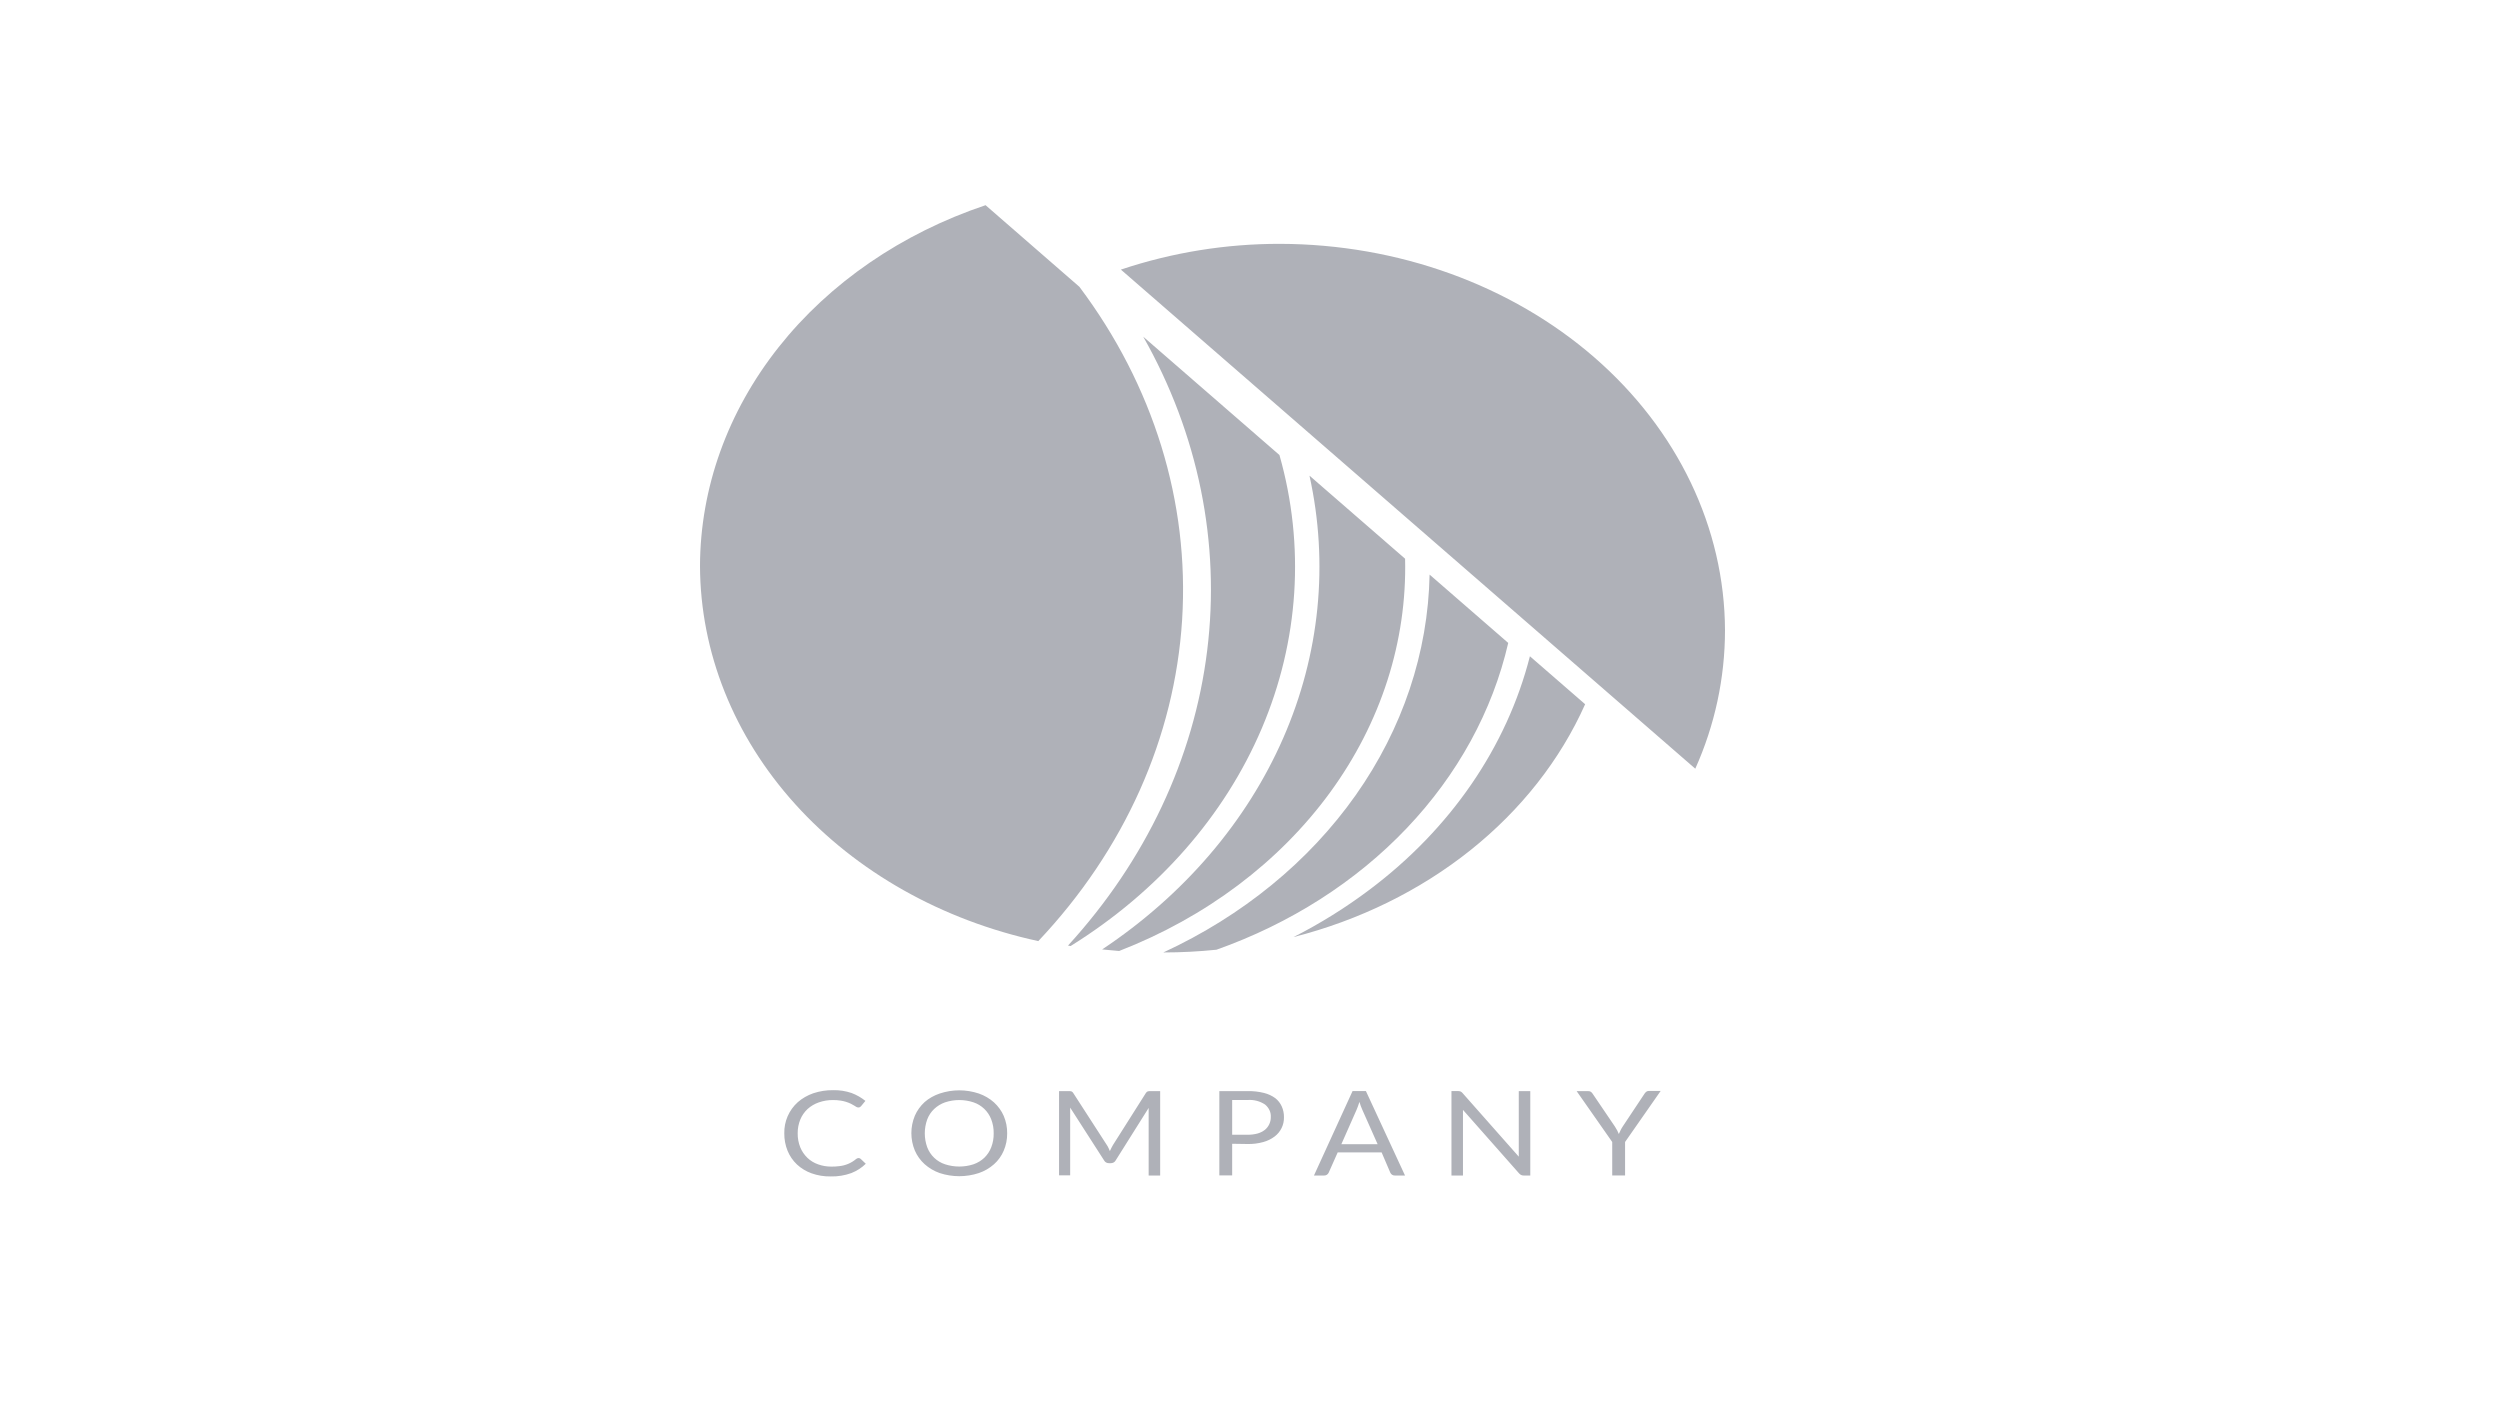
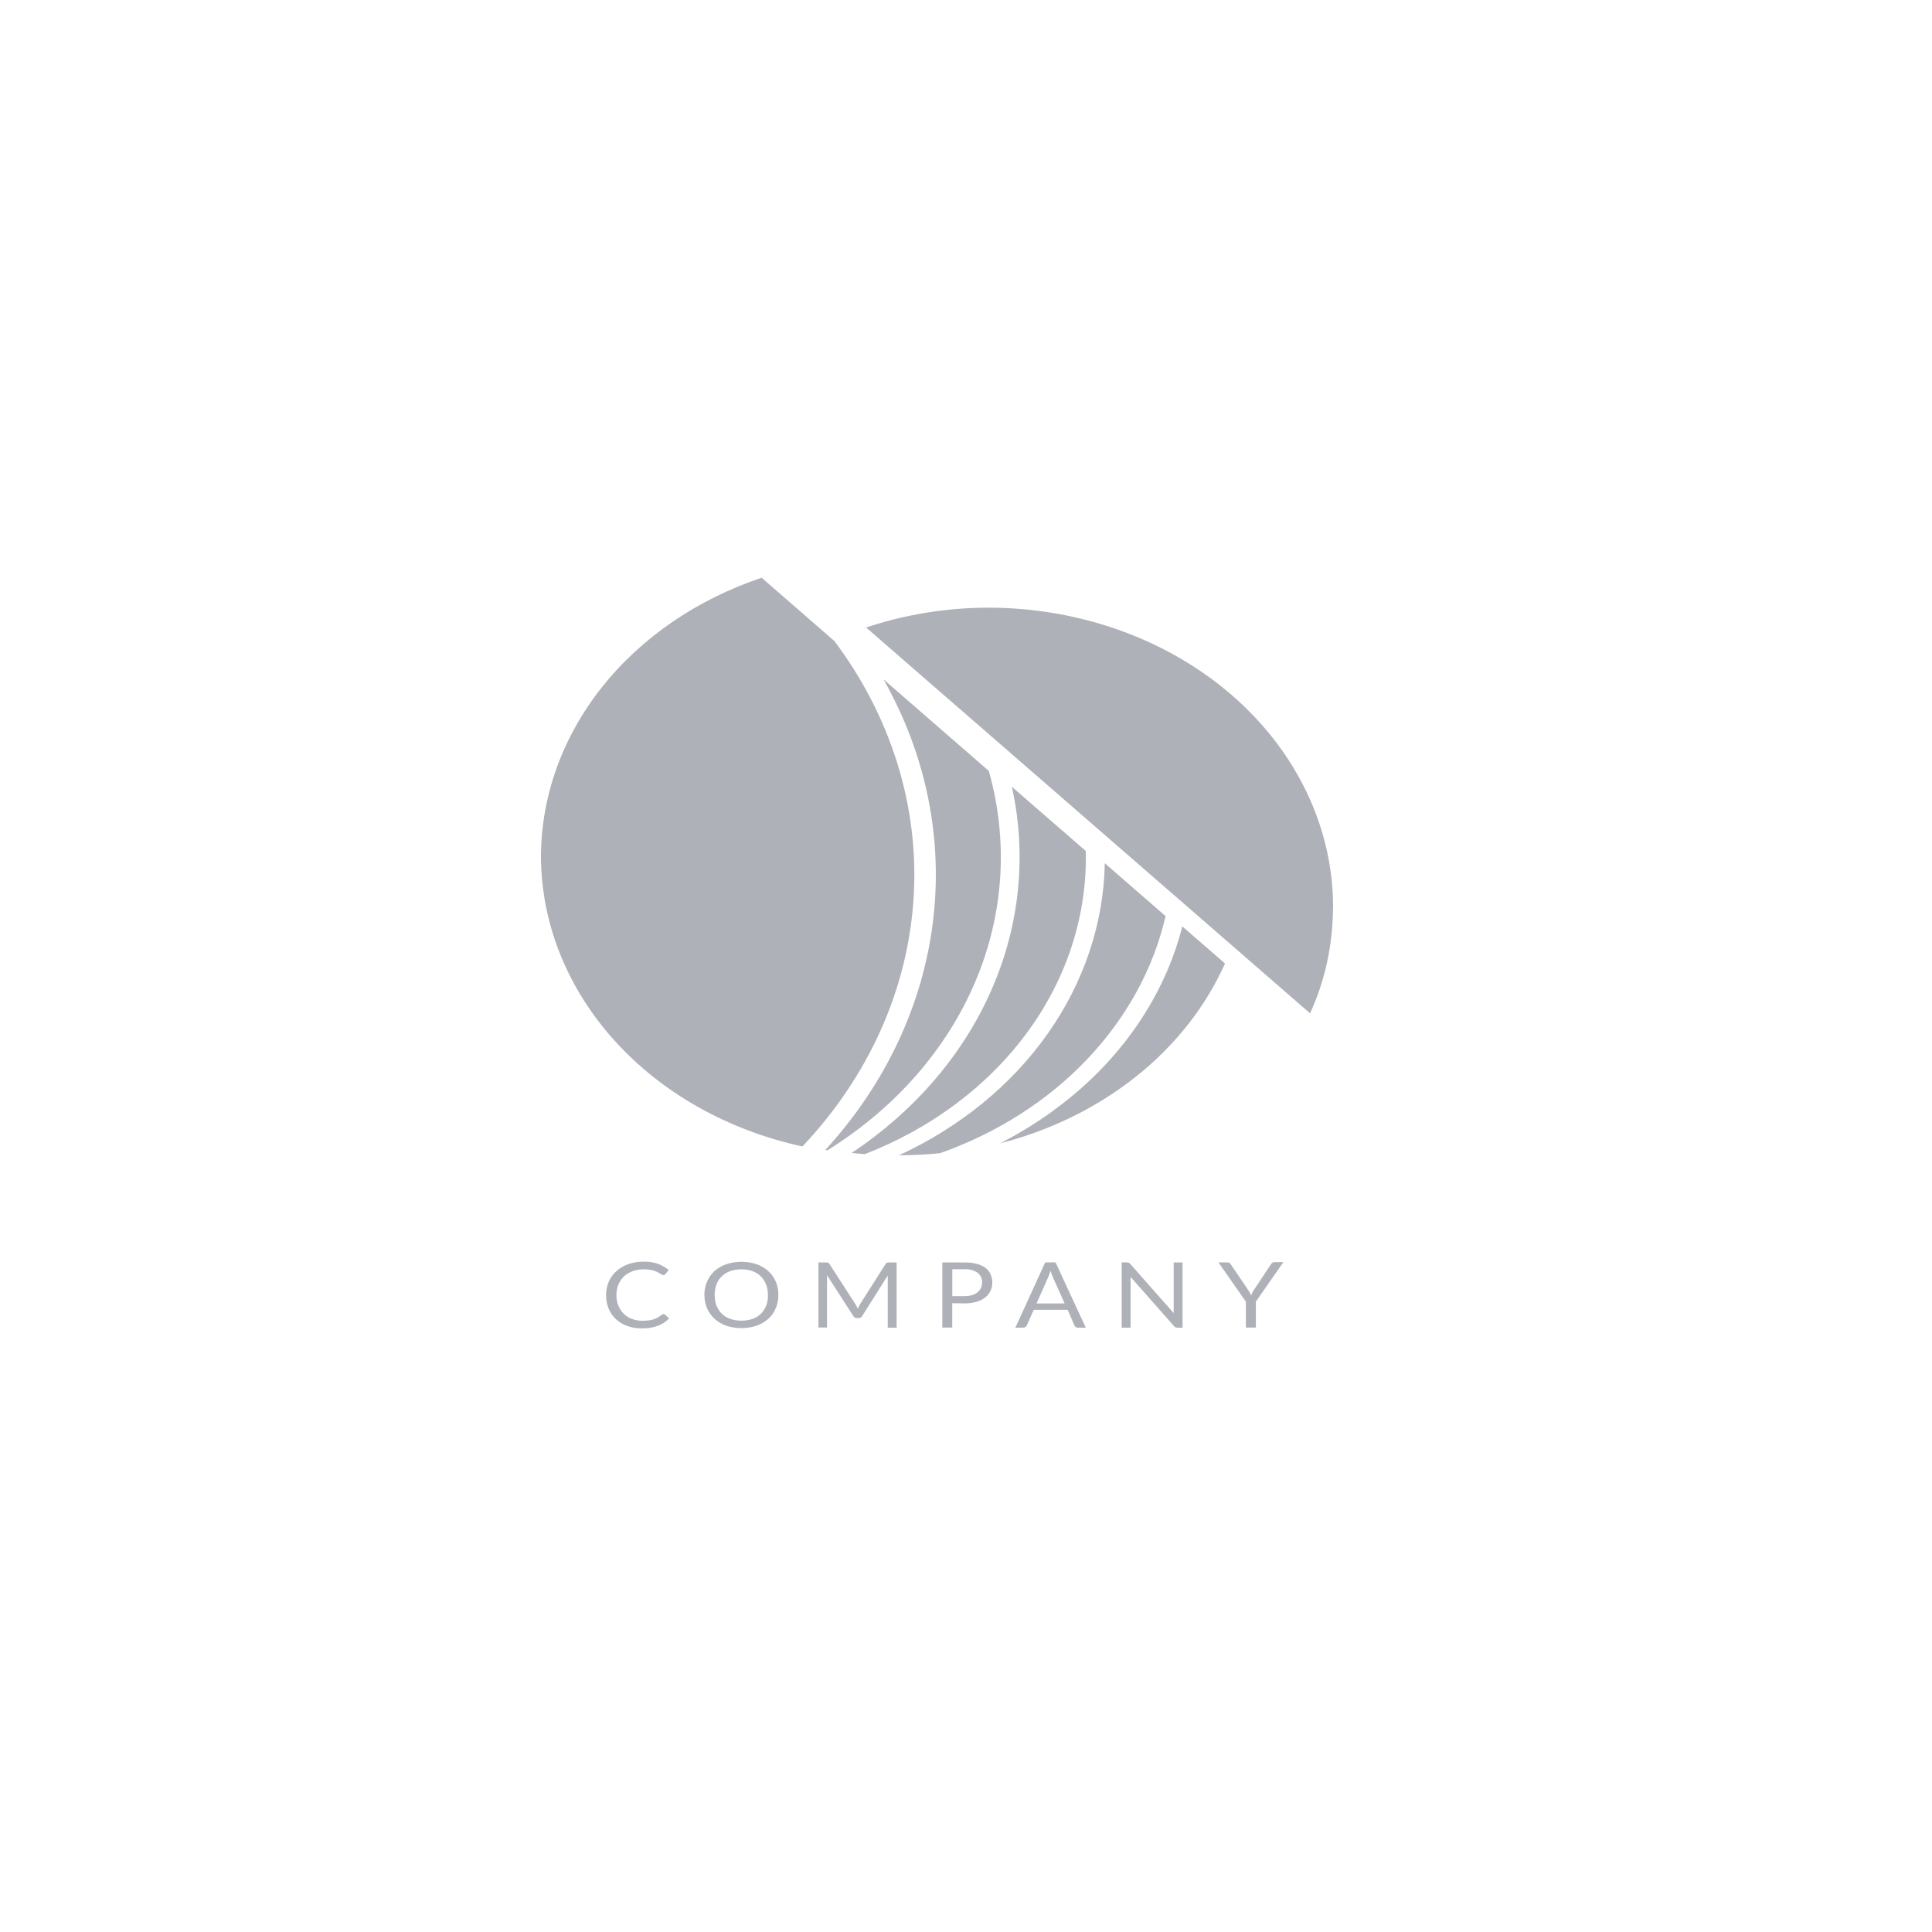
- <svg xmlns="http://www.w3.org/2000/svg" width="106" height="60" fill="none">
-   <path d="M36.406 49.101c.016 0 .032.004.046.01a.121.121 0 0 1 .039.024l.218.208c-.17.169-.379.304-.614.396a2.39 2.39 0 0 1-.87.142c-.28.005-.558-.04-.817-.133a1.794 1.794 0 0 1-.617-.374 1.674 1.674 0 0 1-.397-.578 1.926 1.926 0 0 1-.14-.742 1.724 1.724 0 0 1 .573-1.322c.186-.163.409-.291.654-.377.269-.09.555-.135.843-.132a2.27 2.27 0 0 1 .782.12c.216.082.414.195.587.335l-.183.222a.178.178 0 0 1-.046.04.125.125 0 0 1-.074.017.178.178 0 0 1-.08-.023l-.097-.06-.137-.076a1.548 1.548 0 0 0-.43-.132 1.891 1.891 0 0 0-.325-.024 1.76 1.76 0 0 0-.605.1 1.39 1.39 0 0 0-.475.28c-.136.128-.24.28-.308.445a1.5 1.5 0 0 0-.111.587 1.53 1.53 0 0 0 .111.597c.067.164.17.314.303.443.125.12.28.215.453.275.178.064.368.096.561.095.111.001.223-.005.333-.019a1.316 1.316 0 0 0 .72-.306.171.171 0 0 1 .103-.038ZM42.704 48.054a1.81 1.81 0 0 1-.147.737 1.594 1.594 0 0 1-.41.572 1.889 1.889 0 0 1-.645.375 2.655 2.655 0 0 1-1.658 0 1.91 1.91 0 0 1-.64-.377 1.678 1.678 0 0 1-.415-.578 1.922 1.922 0 0 1 0-1.475c.093-.216.234-.413.415-.58.182-.159.4-.282.64-.363a2.61 2.61 0 0 1 1.658 0c.242.085.461.213.643.376.18.165.32.36.412.571.101.238.151.489.147.742Zm-.572 0a1.566 1.566 0 0 0-.104-.593 1.22 1.22 0 0 0-.752-.722 1.918 1.918 0 0 0-1.205 0 1.295 1.295 0 0 0-.461.28 1.191 1.191 0 0 0-.295.443 1.737 1.737 0 0 0 0 1.184 1.209 1.209 0 0 0 .756.72c.388.127.816.127 1.205 0 .175-.061.332-.156.46-.277.131-.129.23-.28.292-.443.073-.19.108-.391.104-.592ZM47.001 48.675l.058.132c.021-.047.04-.09.062-.132a1.23 1.23 0 0 1 .071-.13l1.393-2.201c.028-.038.052-.062.08-.069a.373.373 0 0 1 .114-.012h.412v3.58h-.488V47.1a.938.938 0 0 1 0-.124L47.3 49.208a.203.203 0 0 1-.082.081.246.246 0 0 1-.12.03h-.079a.243.243 0 0 1-.12-.03.2.2 0 0 1-.081-.081l-1.443-2.246V49.835h-.471v-3.572h.411a.373.373 0 0 1 .115.012c.034.015.06.039.076.069l1.423 2.203a.76.76 0 0 1 .071.128ZM52.244 48.497v1.34H51.7v-3.574h1.216c.23-.004.458.023.679.078.176.044.34.12.48.223a.922.922 0 0 1 .272.35c.065.146.096.302.093.458a.993.993 0 0 1-.395.815c-.14.107-.305.188-.483.236a2.3 2.3 0 0 1-.657.083l-.66-.01Zm0-.384h.66c.143.002.286-.017.423-.054a.924.924 0 0 0 .305-.154.686.686 0 0 0 .25-.538.605.605 0 0 0-.054-.291.69.69 0 0 0-.19-.244 1.172 1.172 0 0 0-.734-.192h-.66v1.473ZM59.573 49.842h-.43a.205.205 0 0 1-.12-.033.222.222 0 0 1-.072-.083l-.37-.864h-1.863l-.384.864a.205.205 0 0 1-.19.116h-.432l1.636-3.58h.567l1.658 3.58Zm-2.7-1.329h1.538l-.648-1.457c-.05-.11-.09-.222-.123-.336l-.063.187c-.019.057-.04.11-.06.152l-.643 1.454ZM61.929 46.28c.032.015.06.037.081.063l2.386 2.699v-2.779h.488v3.58h-.272a.265.265 0 0 1-.112-.022.299.299 0 0 1-.088-.066l-2.382-2.696a.974.974 0 0 1 0 .123v2.66h-.488v-3.58h.289c.033 0 .067.006.098.017ZM68.903 48.419v1.421h-.545V48.42l-1.508-2.156h.488a.197.197 0 0 1 .117.03c.03.024.055.051.074.081l.943 1.391c.038.06.071.114.098.166.028.052.05.102.069.151l.07-.154c.027-.056.058-.11.093-.163l.93-1.4a.376.376 0 0 1 .07-.076.182.182 0 0 1 .118-.035h.493l-1.51 2.165ZM46.731 40.256c.237.026.477.047.72.066 3.679-1.43 6.791-3.77 8.948-6.728 2.156-2.958 3.261-6.403 3.177-9.904l-4.054-3.522c.824 3.727.438 7.58-1.114 11.128-1.553 3.548-4.21 6.65-7.677 8.96Z" fill="#AFB1B8" />
-   <path d="m45.284 40.092.109.02c3.704-2.303 6.527-5.517 8.106-9.228 1.579-3.711 1.84-7.749.75-11.59l-5.775-5.017c2.335 4.124 3.276 8.74 2.71 13.31-.564 4.57-2.61 8.906-5.9 12.505ZM64.868 27.826c-.981 3.847-3.364 7.316-6.794 9.893a21.629 21.629 0 0 1-3.229 2.013c2.794-.713 5.361-1.974 7.505-3.686s3.807-3.829 4.86-6.187l-2.342-2.033Z" fill="#AFB1B8" />
-   <path d="m63.949 27.26-3.334-2.897c-.064 3.303-1.145 6.531-3.13 9.348-1.986 2.818-4.804 5.122-8.16 6.673h.016c.748 0 1.495-.04 2.238-.116 3.137-1.113 5.909-2.883 8.067-5.153 2.159-2.27 3.637-4.968 4.303-7.855ZM45.766 12.16 41.788 8.7c-3.556 1.194-6.614 3.293-8.775 6.022-2.16 2.73-3.322 5.961-3.333 9.274.013 3.66 1.431 7.212 4.03 10.093 2.597 2.88 6.227 4.927 10.314 5.814 3.648-3.862 5.785-8.634 6.098-13.623.313-4.99-1.213-9.935-4.356-14.12ZM73.14 26.727c-.014-4.342-2.006-8.503-5.54-11.574-3.534-3.07-8.324-4.801-13.322-4.814a21.18 21.18 0 0 0-6.753 1.092L71.88 32.593a14.352 14.352 0 0 0 1.26-5.866Z" fill="#AFB1B8" />
+ <svg xmlns="http://www.w3.org/2000/svg" version="1.1" width="32" height="32" viewBox="0 0 32 32">
+   <path fill="#afb1b8" d="M10.991 21.766c0.005 0 0.010 0.001 0.014 0.003s0.008 0.004 0.012 0.007l-0-0 0.066 0.063c-0.051 0.051-0.114 0.092-0.185 0.12-0.073 0.027-0.157 0.043-0.246 0.043-0.006 0-0.012-0-0.018-0l0.001 0c-0.085 0.002-0.168-0.012-0.247-0.040-0.072-0.026-0.134-0.065-0.187-0.113l0 0c-0.051-0.048-0.091-0.106-0.119-0.171l-0.001-0.003c-0.027-0.064-0.042-0.139-0.042-0.218 0-0.002 0-0.004 0-0.007v0c-0-0.003-0-0.007-0-0.012 0-0.154 0.067-0.292 0.173-0.387l0-0c0.056-0.049 0.123-0.088 0.197-0.114 0.081-0.027 0.168-0.041 0.255-0.040 0.005-0 0.010-0 0.016-0 0.079 0 0.155 0.013 0.225 0.038l-0.005-0.001c0.065 0.025 0.125 0.059 0.177 0.101l-0.055 0.067c-0.004 0.005-0.008 0.009-0.014 0.012l-0 0c-0.005 0.003-0.012 0.005-0.019 0.005-0.001 0-0.002-0-0.003-0h0c-0.009-0-0.017-0.003-0.024-0.007l0 0-0.029-0.018-0.041-0.023c-0.038-0.018-0.081-0.032-0.127-0.040l-0.003-0c-0.027-0.005-0.059-0.007-0.091-0.007-0.003 0-0.005 0-0.008 0h0c-0.002-0-0.004-0-0.006-0-0.063 0-0.124 0.011-0.18 0.031l0.004-0.001c-0.055 0.020-0.103 0.048-0.144 0.085l0-0c-0.041 0.039-0.072 0.085-0.093 0.134s-0.034 0.109-0.034 0.171c0 0.002 0 0.004 0 0.006v-0c-0 0.002-0 0.005-0 0.007 0 0.062 0.012 0.122 0.035 0.176l-0.001-0.003c0.020 0.049 0.051 0.095 0.091 0.134 0.038 0.036 0.085 0.065 0.137 0.083 0.054 0.019 0.111 0.029 0.169 0.029 0.034 0 0.067-0.002 0.101-0.006 0.084-0.009 0.158-0.042 0.218-0.093l-0.001 0c0.008-0.007 0.019-0.011 0.031-0.011h0zM12.892 21.45c0 0.002 0 0.004 0 0.007 0 0.078-0.016 0.152-0.046 0.219l0.001-0.003c-0.029 0.068-0.071 0.126-0.123 0.172l-0 0c-0.055 0.049-0.119 0.087-0.191 0.112l-0.004 0.001c-0.075 0.025-0.161 0.040-0.25 0.040s-0.176-0.015-0.256-0.042l0.006 0.002c-0.075-0.027-0.139-0.065-0.194-0.114l0.001 0c-0.053-0.048-0.095-0.106-0.124-0.171l-0.001-0.003c-0.028-0.066-0.044-0.142-0.044-0.223s0.016-0.157 0.046-0.226l-0.001 0.004c0.028-0.065 0.071-0.125 0.125-0.175 0.055-0.048 0.121-0.085 0.193-0.11 0.075-0.026 0.161-0.041 0.25-0.041s0.176 0.015 0.256 0.042l-0.006-0.002c0.073 0.026 0.139 0.064 0.194 0.113s0.097 0.109 0.124 0.172c0.030 0.072 0.046 0.148 0.044 0.224zM12.719 21.45c0-0.003 0-0.006 0-0.009 0-0.061-0.012-0.119-0.033-0.173l0.001 0.003c-0.040-0.103-0.122-0.182-0.224-0.217l-0.003-0.001c-0.054-0.019-0.117-0.029-0.182-0.029s-0.128 0.011-0.186 0.030l0.004-0.001c-0.054 0.019-0.101 0.048-0.139 0.085l0-0c-0.038 0.036-0.069 0.081-0.088 0.131l-0.001 0.002c-0.020 0.053-0.031 0.115-0.031 0.179s0.011 0.126 0.033 0.182l-0.001-0.004c0.040 0.103 0.123 0.182 0.226 0.217l0.003 0.001c0.117 0.038 0.246 0.038 0.364 0 0.053-0.018 0.1-0.047 0.139-0.084 0.040-0.039 0.069-0.085 0.088-0.134 0.022-0.057 0.033-0.118 0.031-0.179zM14.189 21.638l0.018 0.040c0.006-0.014 0.012-0.027 0.019-0.040 0.007-0.016 0.014-0.028 0.022-0.041l-0.001 0.002 0.421-0.664c0.008-0.011 0.016-0.019 0.024-0.021s0.019-0.004 0.029-0.004c0.002 0 0.004 0 0.006 0h0.124v1.081h-0.147v-0.828c-0-0.006-0.001-0.012-0.001-0.019s0-0.013 0.001-0.020l-0 0.001-0.424 0.674c-0.006 0.010-0.014 0.019-0.024 0.024l-0 0c-0.010 0.006-0.023 0.009-0.036 0.009-0 0-0 0-0.001 0h-0.024c-0 0-0.001 0-0.001 0-0.013 0-0.025-0.003-0.036-0.009l0 0c-0.010-0.006-0.019-0.014-0.024-0.024l-0-0-0.436-0.678v0.867h-0.142v-1.078h0.124c0.002-0 0.004-0 0.006-0 0.010 0 0.020 0.001 0.030 0.004l-0.001-0c0.010 0.005 0.018 0.012 0.023 0.021l0.43 0.665c0.008 0.011 0.015 0.024 0.021 0.037l0.001 0.001zM15.772 21.584v0.405h-0.164v-1.079h0.367c0.069-0.001 0.138 0.007 0.205 0.024 0.053 0.013 0.103 0.036 0.145 0.067 0.035 0.028 0.063 0.063 0.081 0.104l0.001 0.002c0.020 0.044 0.029 0.091 0.028 0.138 0 0.002 0 0.004 0 0.007 0 0.097-0.047 0.184-0.119 0.239l-0.001 0.001c-0.042 0.032-0.092 0.057-0.146 0.071-0.056 0.016-0.119 0.025-0.185 0.025-0.005 0-0.009-0-0.014-0l-0.199-0.003zM15.772 21.468h0.199c0.043 0.001 0.086-0.005 0.128-0.016 0.035-0.010 0.066-0.026 0.093-0.047l-0.001 0c0.046-0.038 0.076-0.096 0.076-0.16 0-0.001 0-0.002-0-0.003v0c0-0.003 0-0.008 0-0.012 0-0.028-0.006-0.054-0.017-0.077l0 0.001c-0.014-0.029-0.033-0.054-0.057-0.073l-0-0c-0.055-0.037-0.123-0.059-0.195-0.059-0.009 0-0.018 0-0.027 0.001l0.001-0h-0.199v0.445zM17.984 21.99h-0.13c-0.001 0-0.002 0-0.002 0-0.013 0-0.024-0.004-0.034-0.010l0 0c-0.009-0.006-0.017-0.015-0.022-0.025l-0-0-0.112-0.261h-0.562l-0.116 0.261c-0.010 0.021-0.031 0.035-0.056 0.035-0.001 0-0.001 0-0.002-0h-0.13l0.494-1.081h0.171l0.501 1.081zM17.169 21.589h0.464l-0.196-0.44c-0.015-0.033-0.027-0.067-0.037-0.101l-0.019 0.056c-0.006 0.017-0.012 0.033-0.018 0.046l-0.194 0.439zM18.696 20.915c0.010 0.005 0.018 0.011 0.024 0.019l0.72 0.815v-0.839h0.147v1.081h-0.082c-0.001 0-0.001 0-0.002 0-0.012 0-0.023-0.002-0.032-0.007l0 0c-0.010-0.005-0.019-0.012-0.026-0.020l-0-0-0.719-0.814c0 0.006 0.001 0.012 0.001 0.019s-0 0.013-0.001 0.019l0-0.001v0.803h-0.147v-1.081h0.087c0.010 0 0.020 0.002 0.030 0.005zM20.801 21.56v0.429h-0.165v-0.429l-0.455-0.651h0.147c0.001-0 0.002-0 0.004-0 0.012 0 0.023 0.003 0.032 0.009l-0-0c0.009 0.007 0.017 0.015 0.022 0.024l0.285 0.42c0.011 0.018 0.021 0.034 0.030 0.050s0.015 0.031 0.021 0.046l0.021-0.047c0.008-0.017 0.017-0.033 0.028-0.049l0.281-0.423c0.006-0.009 0.013-0.016 0.021-0.023l0-0c0.009-0.007 0.020-0.011 0.032-0.011 0.001 0 0.002 0 0.003 0h0.149l-0.456 0.654zM14.107 19.096c0.072 0.008 0.144 0.014 0.217 0.020 1.111-0.432 2.050-1.138 2.701-2.031s0.984-1.933 0.959-2.99l-1.224-1.063c0.249 1.125 0.132 2.288-0.336 3.359s-1.271 2.008-2.318 2.705z" />
+   <path fill="#afb1b8" d="M13.671 19.047l0.033 0.006c1.118-0.695 1.97-1.666 2.447-2.786s0.555-2.339 0.226-3.499l-1.743-1.515c0.705 1.245 0.989 2.639 0.818 4.018s-0.788 2.689-1.781 3.775zM19.583 15.344c-0.296 1.161-1.016 2.209-2.051 2.987-0.283 0.215-0.602 0.417-0.938 0.591l-0.037 0.017c0.843-0.215 1.618-0.596 2.266-1.113s1.149-1.156 1.467-1.868l-0.707-0.614z" />
+   <path fill="#afb1b8" d="M19.305 15.173l-1.006-0.875c-0.019 0.997-0.346 1.972-0.945 2.822s-1.45 1.546-2.463 2.015h0.005c0.226 0 0.451-0.012 0.676-0.035 0.947-0.336 1.784-0.87 2.435-1.556s1.098-1.5 1.299-2.371zM13.816 10.614l-1.201-1.045c-1.073 0.36-1.997 0.994-2.649 1.818s-1.003 1.8-1.006 2.8c0.004 1.105 0.432 2.177 1.217 3.047s1.88 1.487 3.114 1.755c1.101-1.166 1.746-2.607 1.841-4.113s-0.366-2.999-1.315-4.263zM22.080 15.012c-0.004-1.311-0.606-2.567-1.672-3.494s-2.513-1.449-4.022-1.453c-0.004 0-0.008 0-0.012 0-0.725 0-1.422 0.121-2.072 0.343l0.045-0.013 7.352 6.389c0.24-0.52 0.38-1.129 0.38-1.771v-0z" />
</svg>
